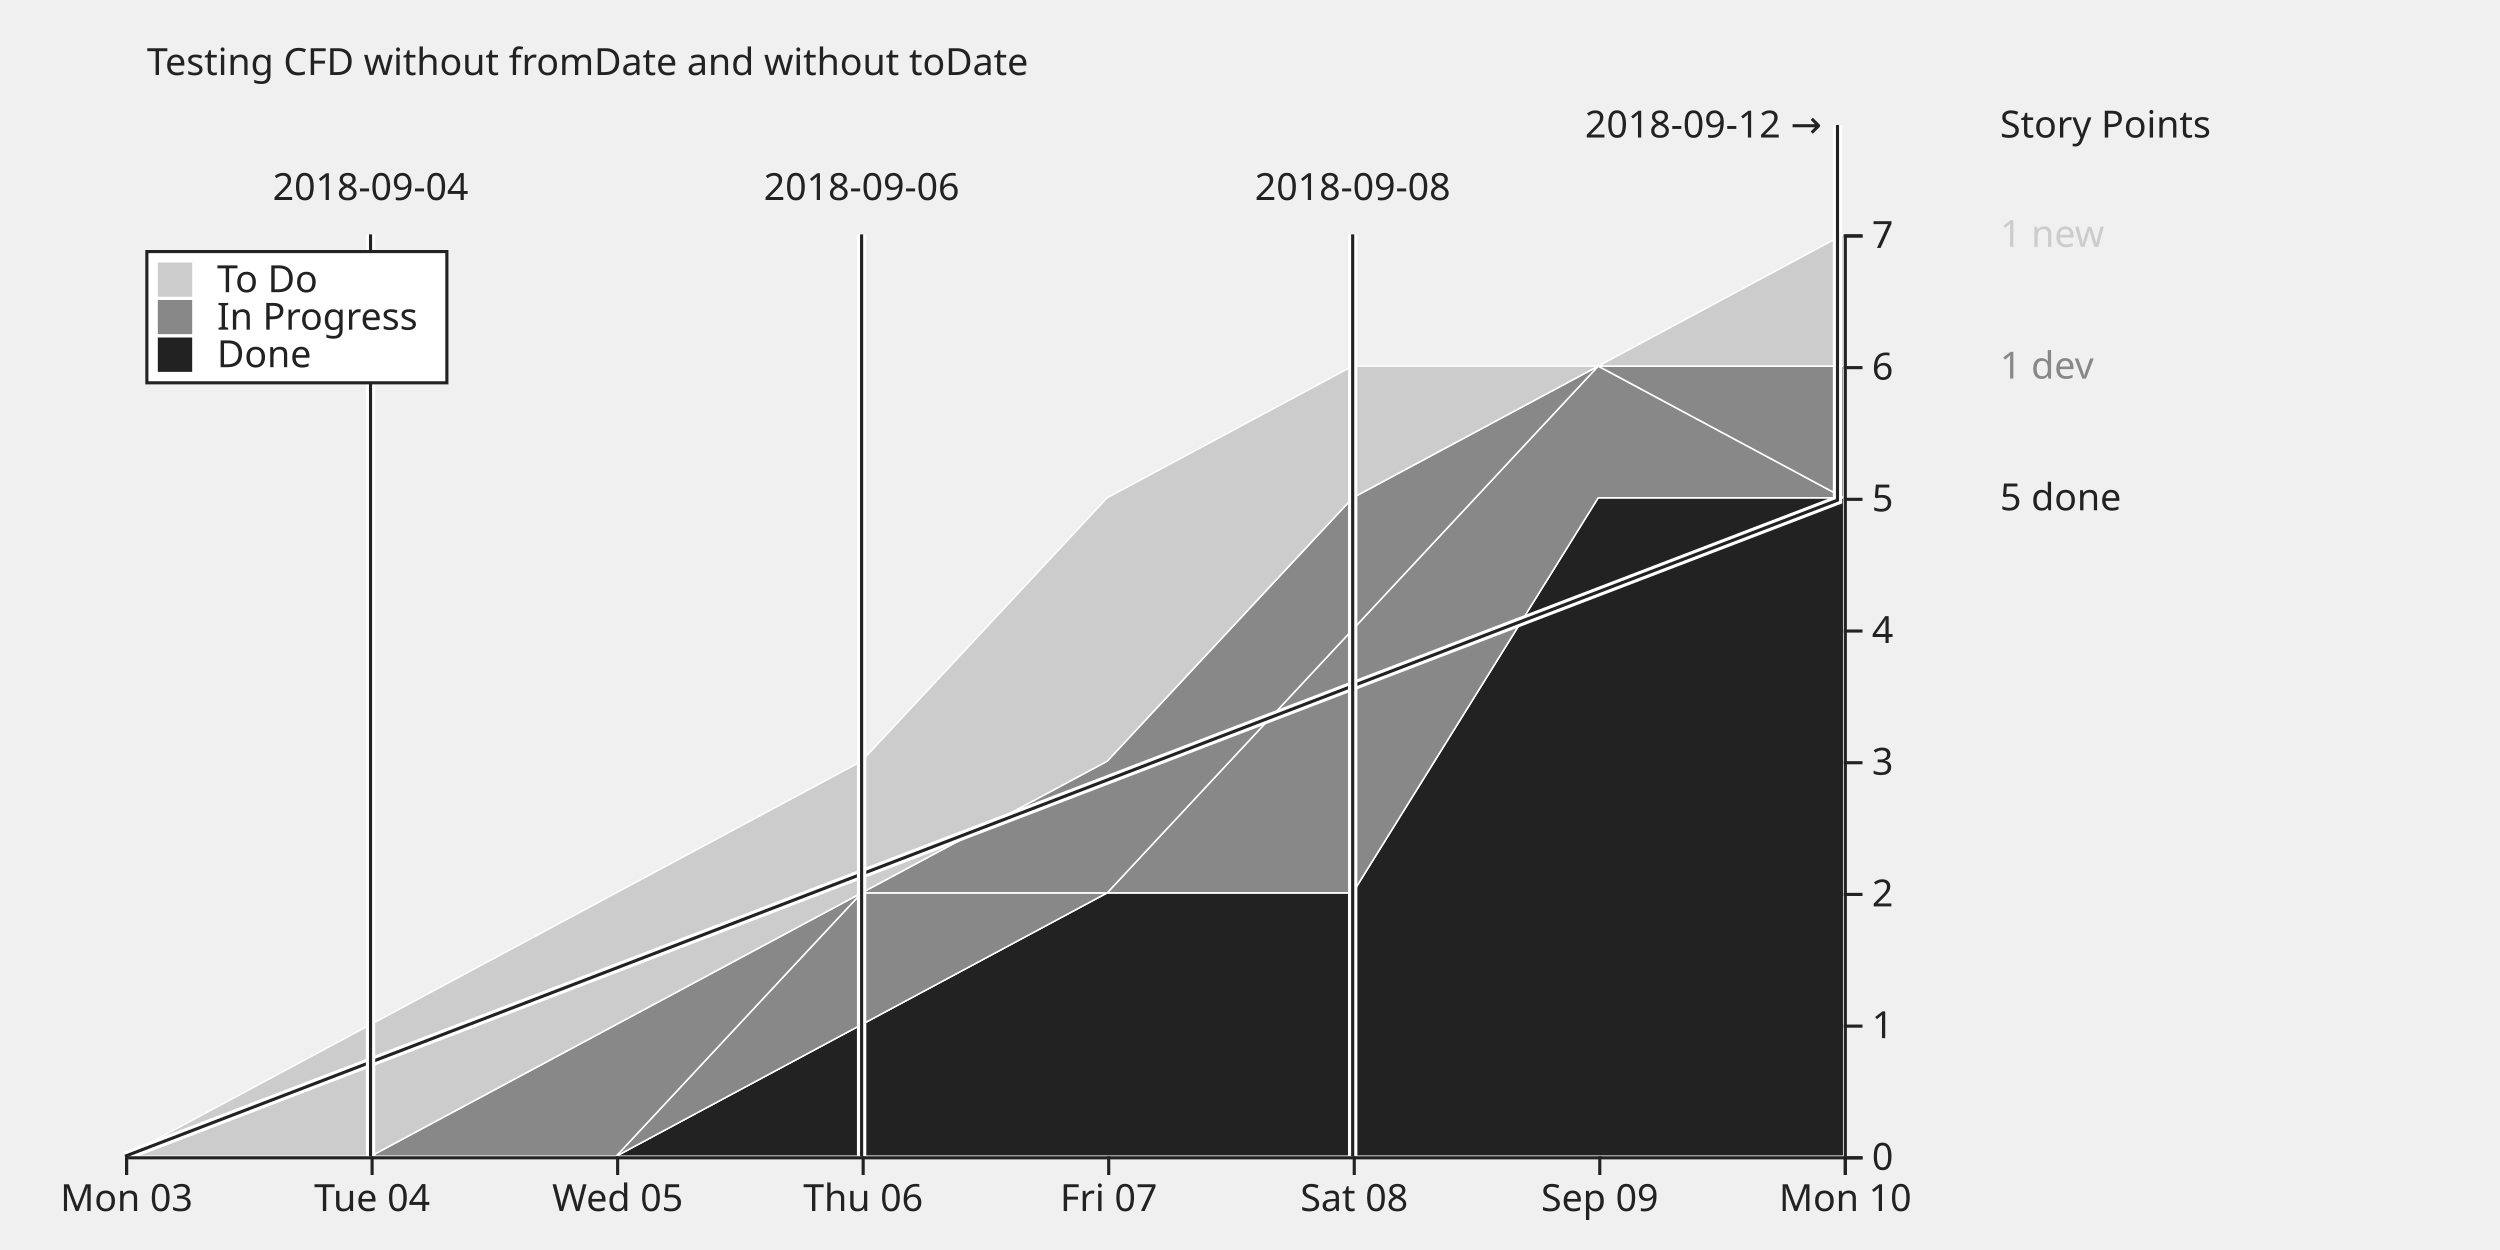
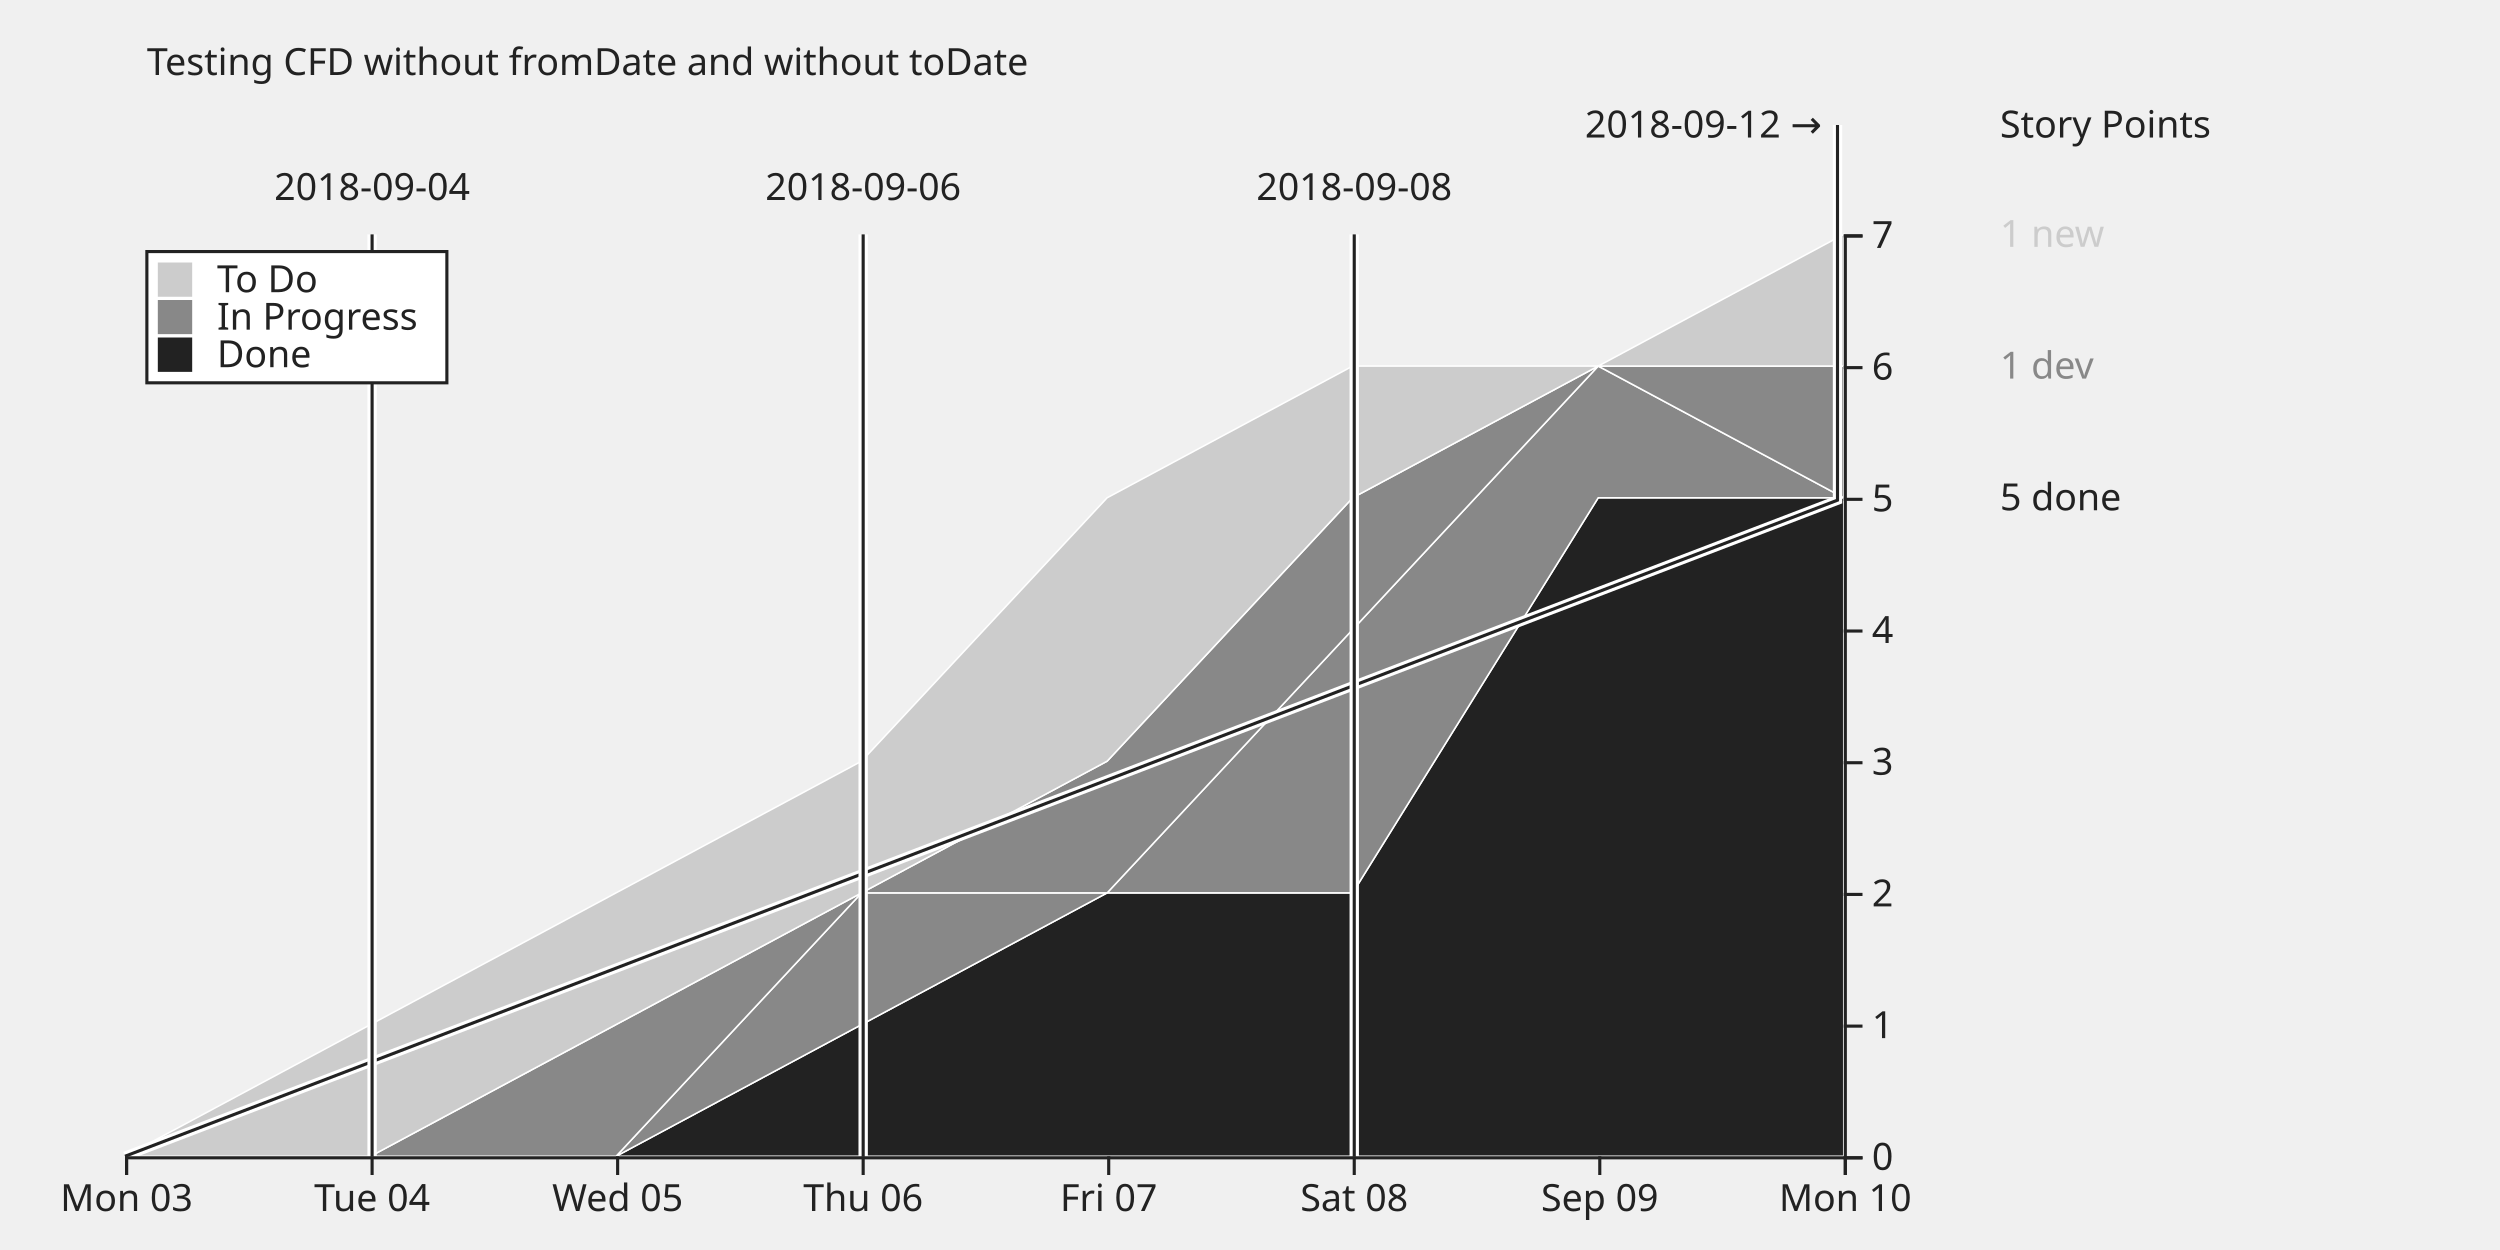
<svg xmlns="http://www.w3.org/2000/svg" width="800" height="400">
  <g transform="translate(40,75)">
    <g class="layer">
      <path class="area" style="fill: #222; stroke: #fff; stroke-width: .5;" d="M0,295L78.571,295L157.143,295L235.714,252.857L314.286,210.714L392.857,210.714L471.429,84.286L550,84.286L550,295L471.429,295L392.857,295L314.286,295L235.714,295L157.143,295L78.571,295L0,295Z" />
      <text x="600" y="84.286" dy="4px" font-size="12px" font-family="sans-serif" style="text-anchor: start; fill: #222;">5 done</text>
    </g>
    <g class="layer">
      <path class="area" style="fill: #888; stroke: #fff; stroke-width: .5;" d="M0,295L78.571,295L157.143,295L235.714,210.714L314.286,210.714L392.857,126.429L471.429,42.143L550,84.286L550,84.286L471.429,84.286L392.857,210.714L314.286,210.714L235.714,252.857L157.143,295L78.571,295L0,295Z" />
    </g>
    <g class="layer">
      <path class="area" style="fill: #888; stroke: #fff; stroke-width: .5;" d="M0,295L78.571,295L157.143,252.857L235.714,210.714L314.286,168.571L392.857,84.286L471.429,42.143L550,42.143L550,84.286L471.429,42.143L392.857,126.429L314.286,210.714L235.714,210.714L157.143,295L78.571,295L0,295Z" />
      <text x="600" y="42.143" dy="4px" font-size="12px" font-family="sans-serif" style="text-anchor: start; fill: #888;">1 dev</text>
    </g>
    <g class="layer">
      <path class="area" style="fill: #ccc; stroke: #fff; stroke-width: .5;" d="M0,295L78.571,252.857L157.143,210.714L235.714,168.571L314.286,84.286L392.857,42.143L471.429,42.143L550,0L550,42.143L471.429,42.143L392.857,84.286L314.286,168.571L235.714,210.714L157.143,252.857L78.571,295L0,295Z" />
      <text x="600" y="0" dy="4px" font-size="12px" font-family="sans-serif" style="text-anchor: start; fill: #ccc;">1 new</text>
    </g>
    <path d="M0,295L548,85.052L548,-35" fill="none" style="stroke-width: 3; stroke: #fff;" />
    <path d="M0,295L548,85.052L548,-35" fill="none" style="stroke-width: 1; stroke: #222;" />
    <text x="543" y="-35" dy="4px" font-size="12" font-family="sans-serif" style="text-anchor: end; fill: #222;">2018-09-12 →</text>
-     <line x1="78.571" y1="295" x2="78.571" y2="0" style="stroke-width: 3; stroke: #fff;" />
-     <line x1="78.571" y1="295" x2="78.571" y2="0" style="stroke-width: 1; stroke: #222;" />
+     <line x1="79.071" y1="295" x2="79.071" y2="0" style="stroke-width: 3; stroke: #fff;" />
+     <line x1="79.071" y1="295" x2="79.071" y2="0" style="stroke-width: 1; stroke: #222;" />
    <rect style="fill: #fff;" />
-     <text x="78.571" y="-15" dy="4px" font-size="12px" font-family="sans-serif" style="fill: #222; text-anchor: middle;">2018-09-04</text>
-     <line x1="235.714" y1="295" x2="235.714" y2="0" style="stroke-width: 3; stroke: #fff;" />
-     <line x1="235.714" y1="295" x2="235.714" y2="0" style="stroke-width: 1; stroke: #222;" />
+     <text x="79.071" y="-15" dy="4px" font-size="12px" font-family="sans-serif" style="fill: #222; text-anchor: middle;">2018-09-04</text>
+     <line x1="236.214" y1="295" x2="236.214" y2="0" style="stroke-width: 3; stroke: #fff;" />
+     <line x1="236.214" y1="295" x2="236.214" y2="0" style="stroke-width: 1; stroke: #222;" />
    <rect style="fill: #fff;" />
-     <text x="235.714" y="-15" dy="4px" font-size="12px" font-family="sans-serif" style="fill: #222; text-anchor: middle;">2018-09-06</text>
-     <line x1="392.857" y1="295" x2="392.857" y2="0" style="stroke-width: 3; stroke: #fff;" />
-     <line x1="392.857" y1="295" x2="392.857" y2="0" style="stroke-width: 1; stroke: #222;" />
+     <text x="236.214" y="-15" dy="4px" font-size="12px" font-family="sans-serif" style="fill: #222; text-anchor: middle;">2018-09-06</text>
+     <line x1="393.357" y1="295" x2="393.357" y2="0" style="stroke-width: 3; stroke: #fff;" />
+     <line x1="393.357" y1="295" x2="393.357" y2="0" style="stroke-width: 1; stroke: #222;" />
    <rect style="fill: #fff;" />
-     <text x="392.857" y="-15" dy="4px" font-size="12px" font-family="sans-serif" style="fill: #222; text-anchor: middle;">2018-09-08</text>
+     <text x="393.357" y="-15" dy="4px" font-size="12px" font-family="sans-serif" style="fill: #222; text-anchor: middle;">2018-09-08</text>
    <g transform="translate(0,295)" fill="none" font-size="10" font-family="sans-serif" text-anchor="middle">
      <path class="domain" stroke="currentColor" d="M0.5,6V0.5H550.5V6" style="stroke: #222;" />
      <g class="tick" opacity="1" transform="translate(0.5,0)">
        <line stroke="currentColor" y2="6" style="stroke: #222;" />
        <text fill="currentColor" y="9" dy="0.71em" style="fill: #222;" font-size="12px" font-family="sans-serif">Mon 03</text>
      </g>
      <g class="tick" opacity="1" transform="translate(79.07143,0)">
        <line stroke="currentColor" y2="6" style="stroke: #222;" />
        <text fill="currentColor" y="9" dy="0.71em" style="fill: #222;" font-size="12px" font-family="sans-serif">Tue 04</text>
      </g>
      <g class="tick" opacity="1" transform="translate(157.6429,0)">
        <line stroke="currentColor" y2="6" style="stroke: #222;" />
        <text fill="currentColor" y="9" dy="0.71em" style="fill: #222;" font-size="12px" font-family="sans-serif">Wed 05</text>
      </g>
      <g class="tick" opacity="1" transform="translate(236.2143,0)">
        <line stroke="currentColor" y2="6" style="stroke: #222;" />
        <text fill="currentColor" y="9" dy="0.71em" style="fill: #222;" font-size="12px" font-family="sans-serif">Thu 06</text>
      </g>
      <g class="tick" opacity="1" transform="translate(314.7857,0)">
        <line stroke="currentColor" y2="6" style="stroke: #222;" />
        <text fill="currentColor" y="9" dy="0.71em" style="fill: #222;" font-size="12px" font-family="sans-serif">Fri 07</text>
      </g>
      <g class="tick" opacity="1" transform="translate(393.3571,0)">
        <line stroke="currentColor" y2="6" style="stroke: #222;" />
        <text fill="currentColor" y="9" dy="0.71em" style="fill: #222;" font-size="12px" font-family="sans-serif">Sat 08</text>
      </g>
      <g class="tick" opacity="1" transform="translate(471.9286,0)">
        <line stroke="currentColor" y2="6" style="stroke: #222;" />
        <text fill="currentColor" y="9" dy="0.71em" style="fill: #222;" font-size="12px" font-family="sans-serif">Sep 09</text>
      </g>
      <g class="tick" opacity="1" transform="translate(550.5,0)">
        <line stroke="currentColor" y2="6" style="stroke: #222;" />
        <text fill="currentColor" y="9" dy="0.71em" style="fill: #222;" font-size="12px" font-family="sans-serif">Mon 10</text>
      </g>
    </g>
    <g transform="translate(550 ,0)" fill="none" font-size="10" font-family="sans-serif" text-anchor="start">
      <path class="domain" stroke="currentColor" d="M6,295.5H0.5V0.5H6" style="stroke: #222;" />
      <g class="tick" opacity="1" transform="translate(0,295.5)">
        <line stroke="currentColor" x2="6" style="stroke: #222;" />
        <text fill="currentColor" x="9" dy="0.32em" style="fill: #222;" font-size="12px" font-family="sans-serif">0</text>
      </g>
      <g class="tick" opacity="1" transform="translate(0,253.3571)">
        <line stroke="currentColor" x2="6" style="stroke: #222;" />
        <text fill="currentColor" x="9" dy="0.32em" style="fill: #222;" font-size="12px" font-family="sans-serif">1</text>
      </g>
      <g class="tick" opacity="1" transform="translate(0,211.2143)">
        <line stroke="currentColor" x2="6" style="stroke: #222;" />
        <text fill="currentColor" x="9" dy="0.32em" style="fill: #222;" font-size="12px" font-family="sans-serif">2</text>
      </g>
      <g class="tick" opacity="1" transform="translate(0,169.0714)">
        <line stroke="currentColor" x2="6" style="stroke: #222;" />
        <text fill="currentColor" x="9" dy="0.32em" style="fill: #222;" font-size="12px" font-family="sans-serif">3</text>
      </g>
      <g class="tick" opacity="1" transform="translate(0,126.9286)">
        <line stroke="currentColor" x2="6" style="stroke: #222;" />
        <text fill="currentColor" x="9" dy="0.32em" style="fill: #222;" font-size="12px" font-family="sans-serif">4</text>
      </g>
      <g class="tick" opacity="1" transform="translate(0,84.78571)">
        <line stroke="currentColor" x2="6" style="stroke: #222;" />
        <text fill="currentColor" x="9" dy="0.32em" style="fill: #222;" font-size="12px" font-family="sans-serif">5</text>
      </g>
      <g class="tick" opacity="1" transform="translate(0,42.64286)">
        <line stroke="currentColor" x2="6" style="stroke: #222;" />
        <text fill="currentColor" x="9" dy="0.32em" style="fill: #222;" font-size="12px" font-family="sans-serif">6</text>
      </g>
      <g class="tick" opacity="1" transform="translate(0,0.5)">
        <line stroke="currentColor" x2="6" style="stroke: #222;" />
        <text fill="currentColor" x="9" dy="0.32em" style="fill: #222;" font-size="12px" font-family="sans-serif">7</text>
      </g>
    </g>
    <text x="7" y="-55" dy="4px" font-size="12px" font-family="sans-serif" style="text-anchor: start; fill: #222;">Testing CFD without fromDate and without toDate</text>
    <rect x="7" y="5.5" width="96" height="42" style="fill: #fff; stroke: #222;" />
    <rect x="10" y="8.5" width="12" height="12" style="fill: #ccc; stroke: #fff;" />
    <text x="29.44" y="14.5" dy="4px" font-size="12px" font-family="sans-serif" style="text-anchor: start; fill: #222;">To Do</text>
    <rect x="10" y="20.5" width="12" height="12" style="fill: #888; stroke: #fff;" />
    <text x="29.44" y="26.5" dy="4px" font-size="12px" font-family="sans-serif" style="text-anchor: start; fill: #222;">In Progress</text>
    <rect x="10" y="32.5" width="12" height="12" style="fill: #222; stroke: #fff;" />
    <text x="29.44" y="38.5" dy="4px" font-size="12px" font-family="sans-serif" style="text-anchor: start; fill: #222;">Done</text>
    <text x="600" y="-35" dy="4px" font-size="12px" font-family="sans-serif" style="text-anchor: start; fill: #222;">Story Points</text>
    <rect fill="#fff" stroke="#222" class="focus-item" width="12" height="12" style="display: none;" />
    <text dy="4px" font-size="12px" font-family="sans-serif" style="text-anchor: start; fill: #222; display: none;" />
    <text dy="4px" font-size="12px" font-family="sans-serif" style="text-anchor: start; fill: #222; display: none;" />
    <text dy="4px" font-size="12px" font-family="sans-serif" style="text-anchor: start; fill: #222; display: none;" />
    <text dy="4px" font-size="12px" font-family="sans-serif" style="text-anchor: start; fill: #222; display: none;" />
    <text dy="4px" font-size="12px" font-family="sans-serif" style="text-anchor: start; fill: #222; display: none;" />
    <text dy="4px" font-size="12px" font-family="sans-serif" style="text-anchor: start; fill: #222; display: none;" />
    <text dy="4px" font-size="12px" font-family="sans-serif" style="text-anchor: start; fill: #222; display: none;" />
    <text dy="4px" font-size="12px" font-family="sans-serif" style="text-anchor: start; fill: #222; display: none;" />
    <text dy="4px" font-size="12px" font-family="sans-serif" style="text-anchor: start; fill: #222; display: none;" />
    <text dy="4px" font-size="12px" font-family="sans-serif" style="text-anchor: start; fill: #222; display: none;" />
    <text dy="4px" font-size="12px" font-family="sans-serif" style="text-anchor: start; fill: #222; display: none;" />
    <text dy="4px" font-size="12px" font-family="sans-serif" style="text-anchor: start; fill: #222; display: none;" />
    <text dy="4px" font-size="12px" font-family="sans-serif" style="text-anchor: start; fill: #222; display: none;" />
    <text dy="4px" font-size="12px" font-family="sans-serif" style="text-anchor: start; fill: #222; display: none;" />
    <text dy="4px" font-size="12px" font-family="sans-serif" style="text-anchor: start; fill: #222; display: none;" />
    <text dy="4px" font-size="12px" font-family="sans-serif" style="text-anchor: start; fill: #222; display: none;" />
    <text dy="4px" font-size="12px" font-family="sans-serif" style="text-anchor: start; fill: #222; display: none;" />
    <text dy="4px" font-size="12px" font-family="sans-serif" style="text-anchor: start; fill: #222; display: none;" />
    <text dy="4px" font-size="12px" font-family="sans-serif" style="text-anchor: start; fill: #222; display: none;" />
    <text dy="4px" font-size="12px" font-family="sans-serif" style="text-anchor: start; fill: #222; display: none;" />
    <text dy="4px" font-size="12px" font-family="sans-serif" style="text-anchor: start; fill: #222; display: none;" />
    <text dy="4px" font-size="12px" font-family="sans-serif" style="text-anchor: start; fill: #222; display: none;" />
    <text dy="4px" font-size="12px" font-family="sans-serif" style="text-anchor: start; fill: #222; display: none;" />
    <text dy="4px" font-size="12px" font-family="sans-serif" style="text-anchor: start; fill: #222; display: none;" />
    <text dy="4px" font-size="12px" font-family="sans-serif" style="text-anchor: start; fill: #222; display: none;" />
    <text dy="4px" font-size="12px" font-family="sans-serif" style="text-anchor: start; fill: #222; display: none;" />
    <text dy="4px" font-size="12px" font-family="sans-serif" style="text-anchor: start; fill: #222; display: none;" />
    <text dy="4px" font-size="12px" font-family="sans-serif" style="text-anchor: start; fill: #222; display: none;" />
    <text dy="4px" font-size="12px" font-family="sans-serif" style="text-anchor: start; fill: #222; display: none;" />
    <text dy="4px" font-size="12px" font-family="sans-serif" style="text-anchor: start; fill: #222; display: none;" />
    <text dy="4px" font-size="12px" font-family="sans-serif" style="text-anchor: start; fill: #222; display: none;" />
    <text dy="4px" font-size="12px" font-family="sans-serif" style="text-anchor: start; fill: #222; display: none;" />
    <text dy="4px" font-size="12px" font-family="sans-serif" style="text-anchor: start; fill: #222; display: none;" />
    <text dy="4px" font-size="12px" font-family="sans-serif" style="text-anchor: start; fill: #222; display: none;" />
    <text dy="4px" font-size="12px" font-family="sans-serif" style="text-anchor: start; fill: #222; display: none;" />
    <text dy="4px" font-size="12px" font-family="sans-serif" style="text-anchor: start; fill: #222; display: none;" />
    <text dy="4px" font-size="12px" font-family="sans-serif" style="text-anchor: start; fill: #222; display: none;" />
    <text dy="4px" font-size="12px" font-family="sans-serif" style="text-anchor: start; fill: #222; display: none;" />
    <text dy="4px" font-size="12px" font-family="sans-serif" style="text-anchor: start; fill: #222; display: none;" />
    <text dy="4px" font-size="12px" font-family="sans-serif" style="text-anchor: start; fill: #222; display: none;" />
    <line style="display: none; stroke-width: 3; stroke: #fff;" />
    <line style="display: none; stroke-width: 1; stroke: #222;" />
    <rect width="550" height="295" fill="transparent" />
  </g>
</svg>
